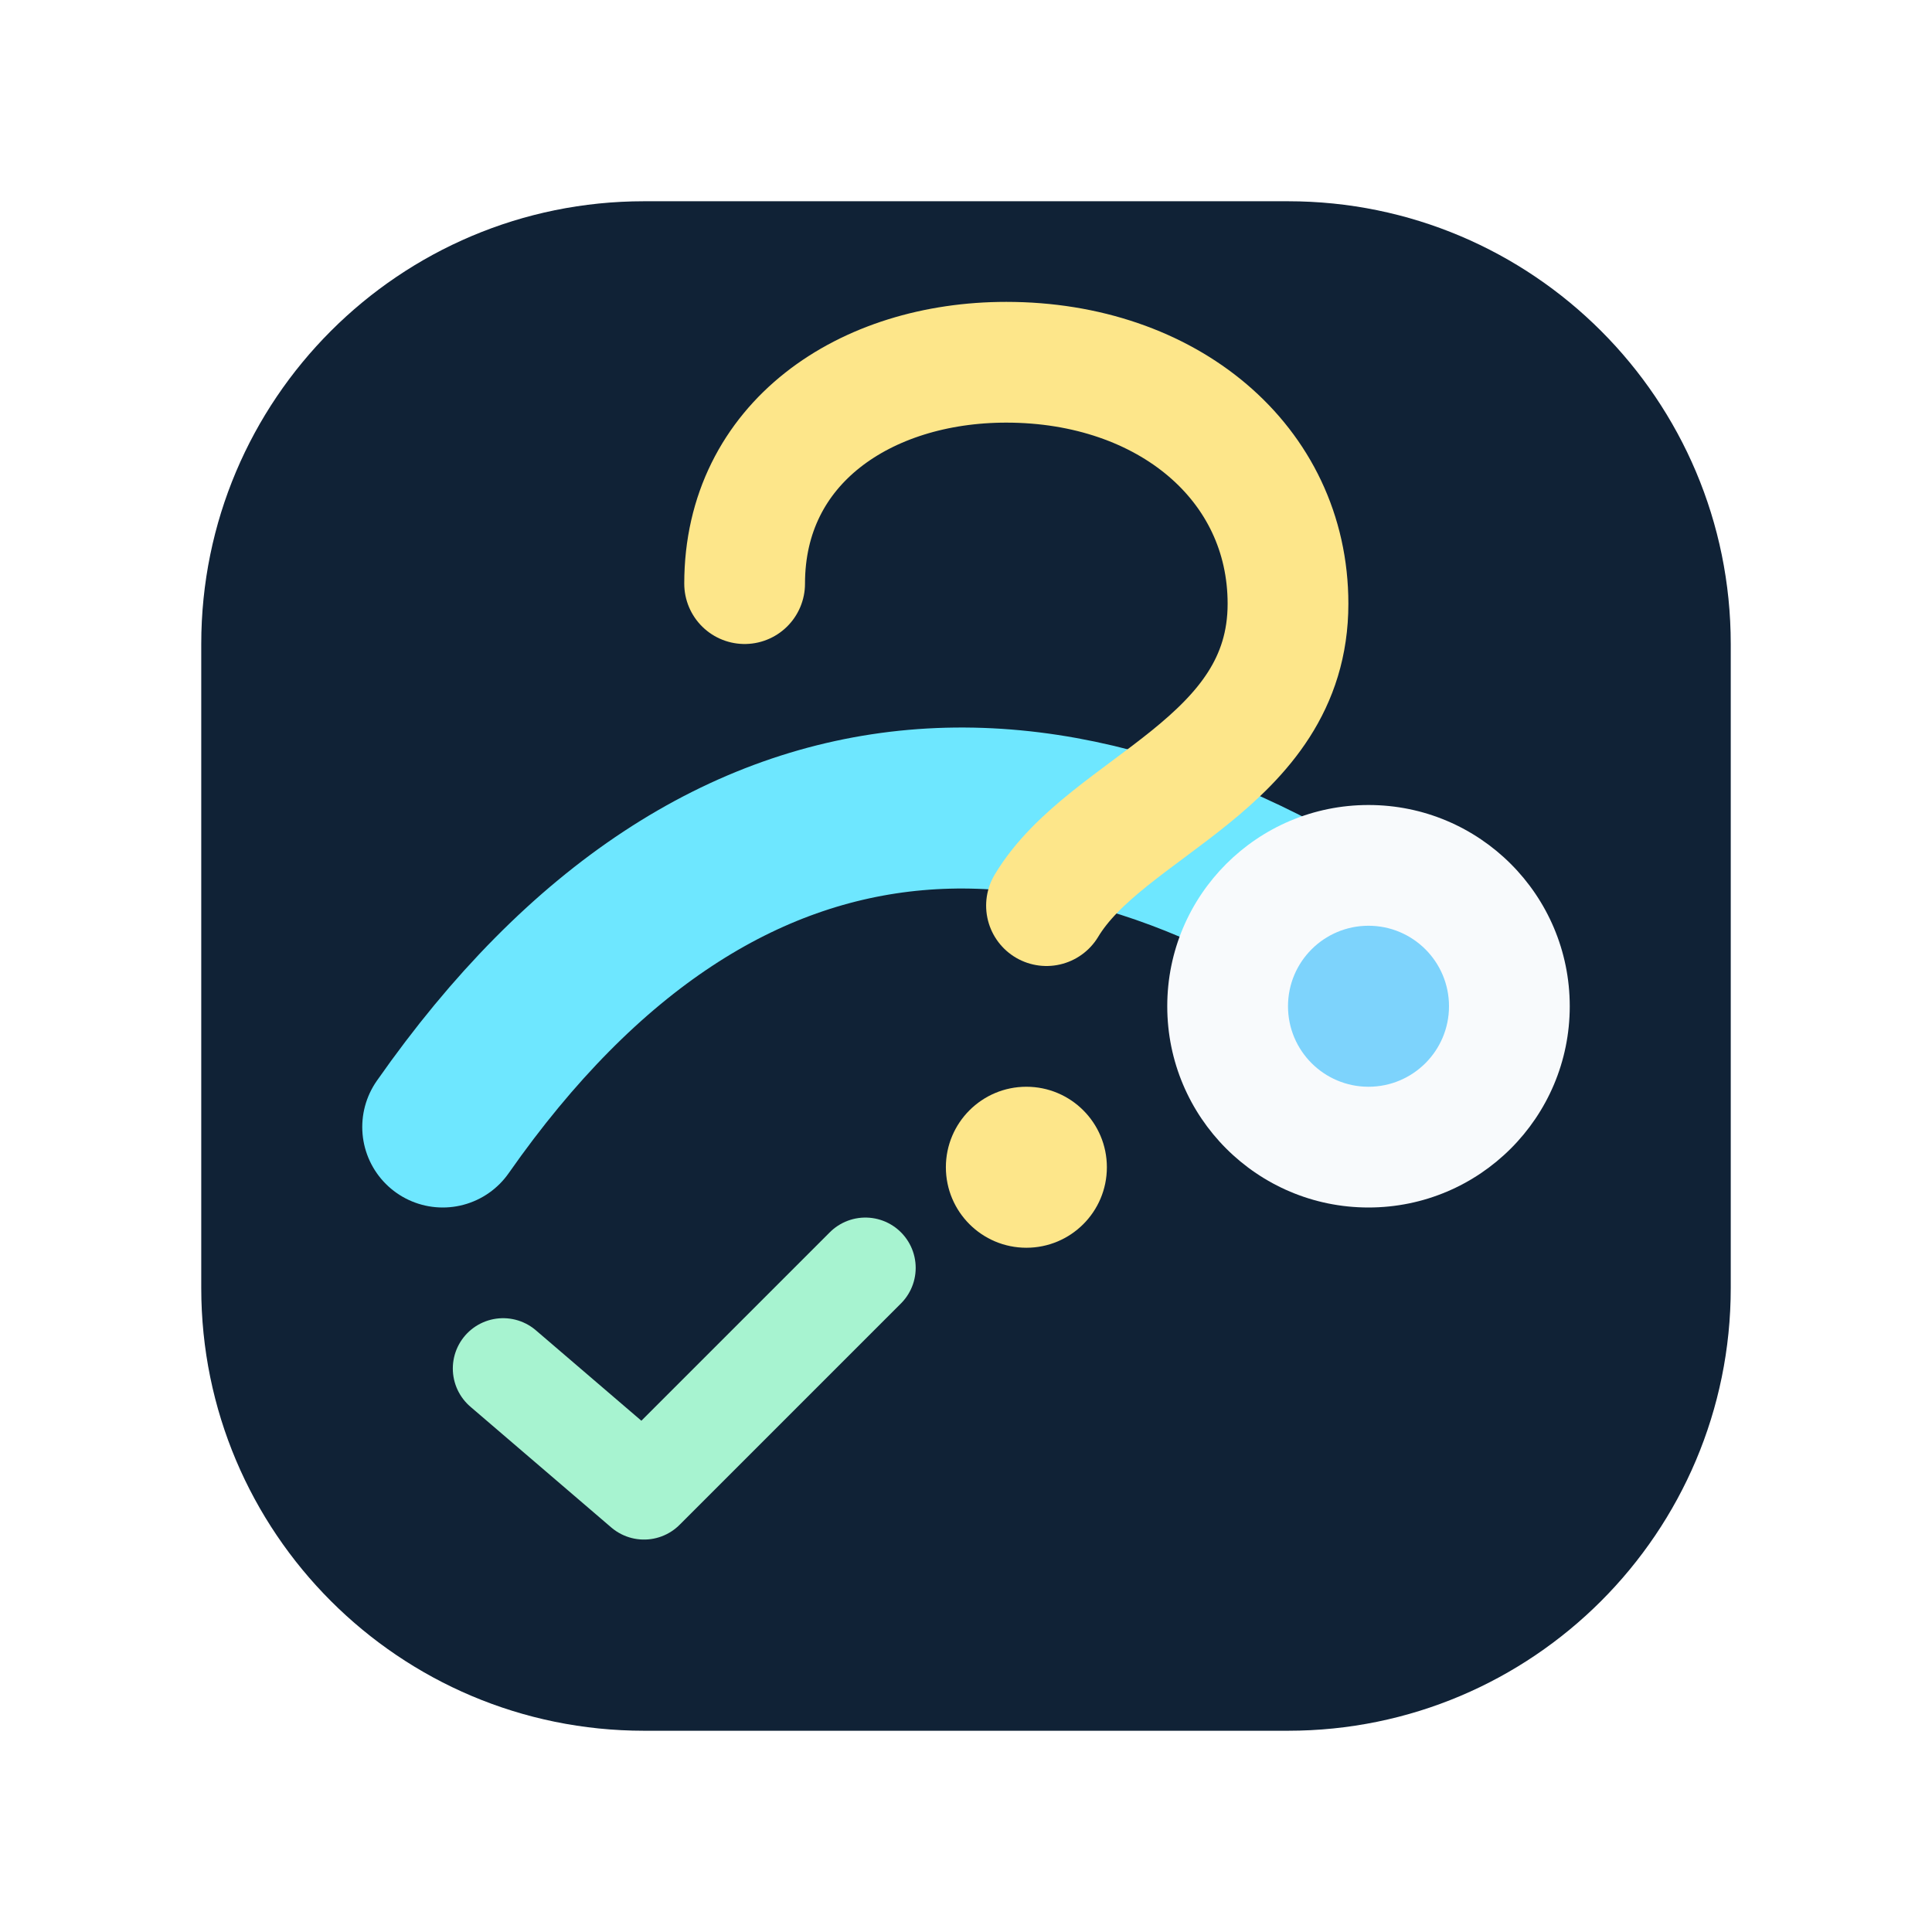
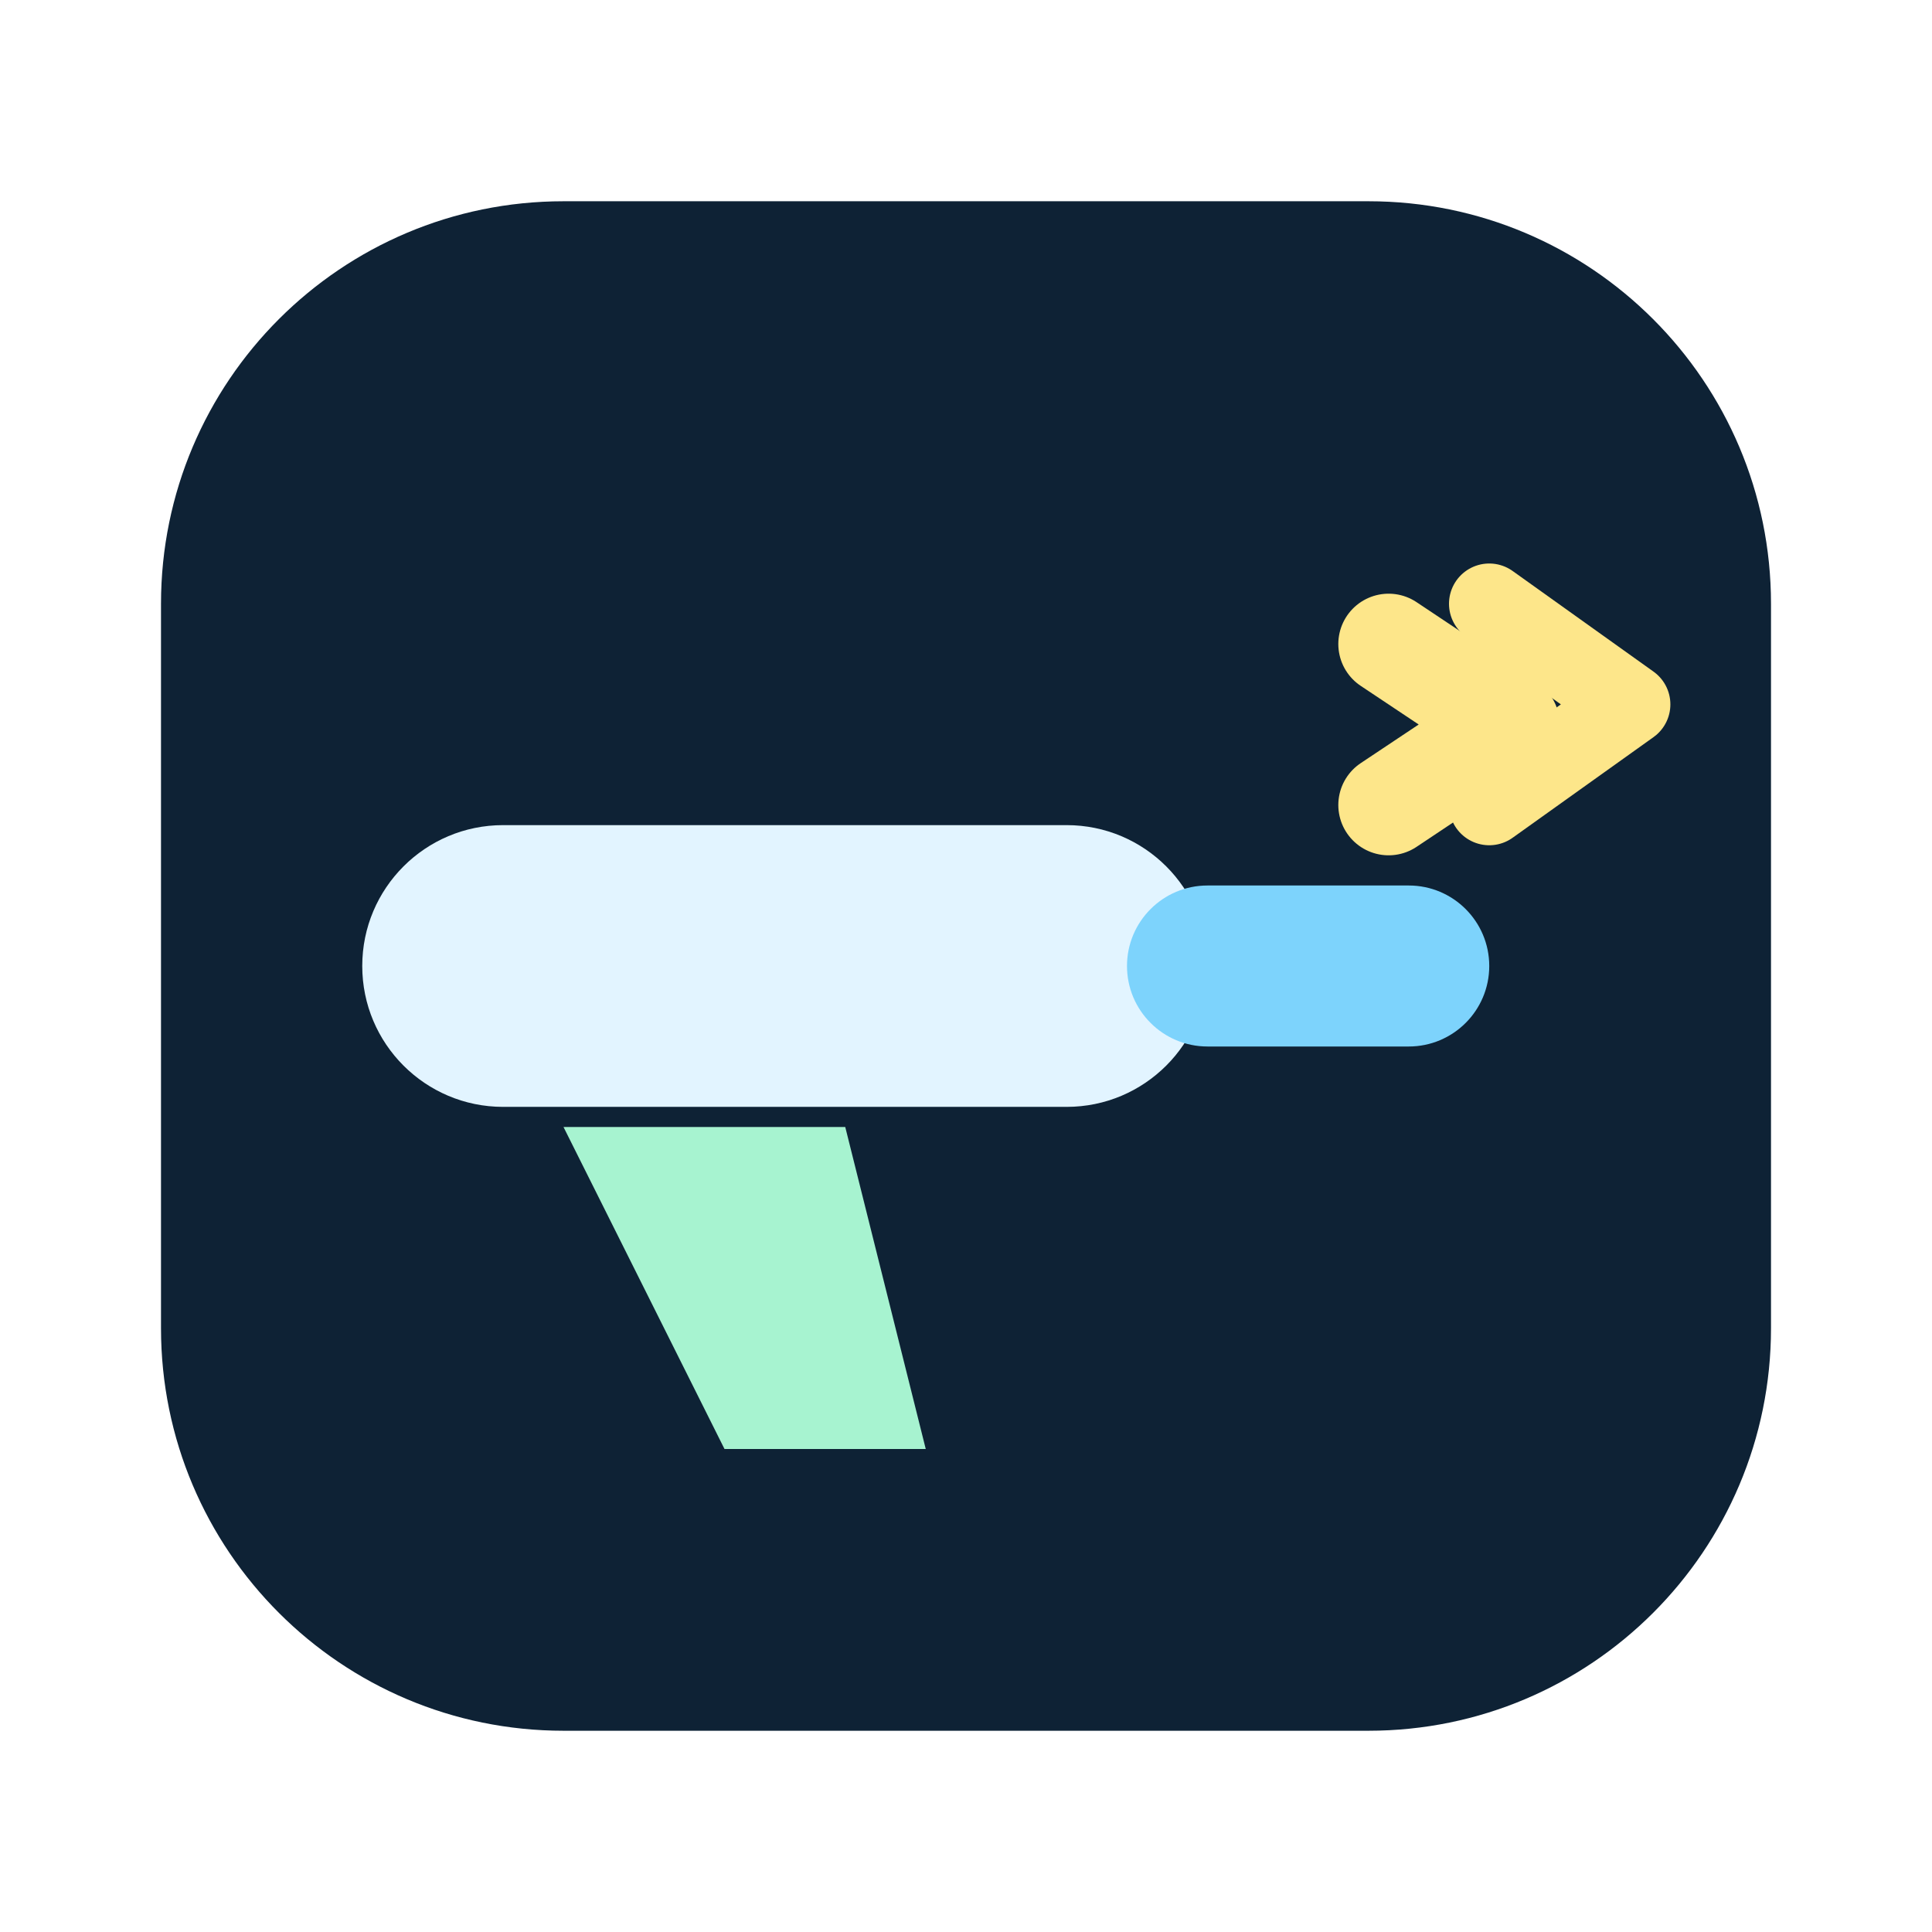
<svg xmlns="http://www.w3.org/2000/svg" width="96" height="96" viewBox="0 0 96 96" fill="none">
-   <rect x="10" y="10" width="76" height="76" rx="22" fill="#102236" />
-   <path d="M22 56C36 36 54 36 72 50" stroke="#6EE7FF" stroke-width="8" stroke-linecap="round" />
-   <circle cx="68" cy="50" r="10" fill="#F8FAFC" />
-   <circle cx="68" cy="50" r="4" fill="#7DD3FC" />
-   <path d="M37 29C37 22 43 18 50 18C58 18 64 23 64 30C64 38 55 40 52 45" stroke="#FDE68A" stroke-width="6" stroke-linecap="round" />
-   <circle cx="51" cy="58" r="4" fill="#FDE68A" />
-   <path d="M25 68L32 74L43 63" stroke="#A7F3D0" stroke-width="5" stroke-linecap="round" stroke-linejoin="round" />
+   <rect x="8" y="10" width="80" height="76" rx="20" fill="#0E2235" />
+   <rect x="18" y="41" width="42" height="14" rx="7" fill="#E2F4FF" />
+   <rect x="56" y="44" width="18" height="8" rx="4" fill="#7DD3FC" />
+   <path d="M28 56L36 72H46L42 56" fill="#A7F3D0" />
+   <path d="M69 32L75 36L69 40" stroke="#FDE68A" stroke-width="5" stroke-linecap="round" stroke-linejoin="round" />
+   <path d="M74 30L81 35L74 40" stroke="#FDE68A" stroke-width="4" stroke-linecap="round" stroke-linejoin="round" />
</svg>
